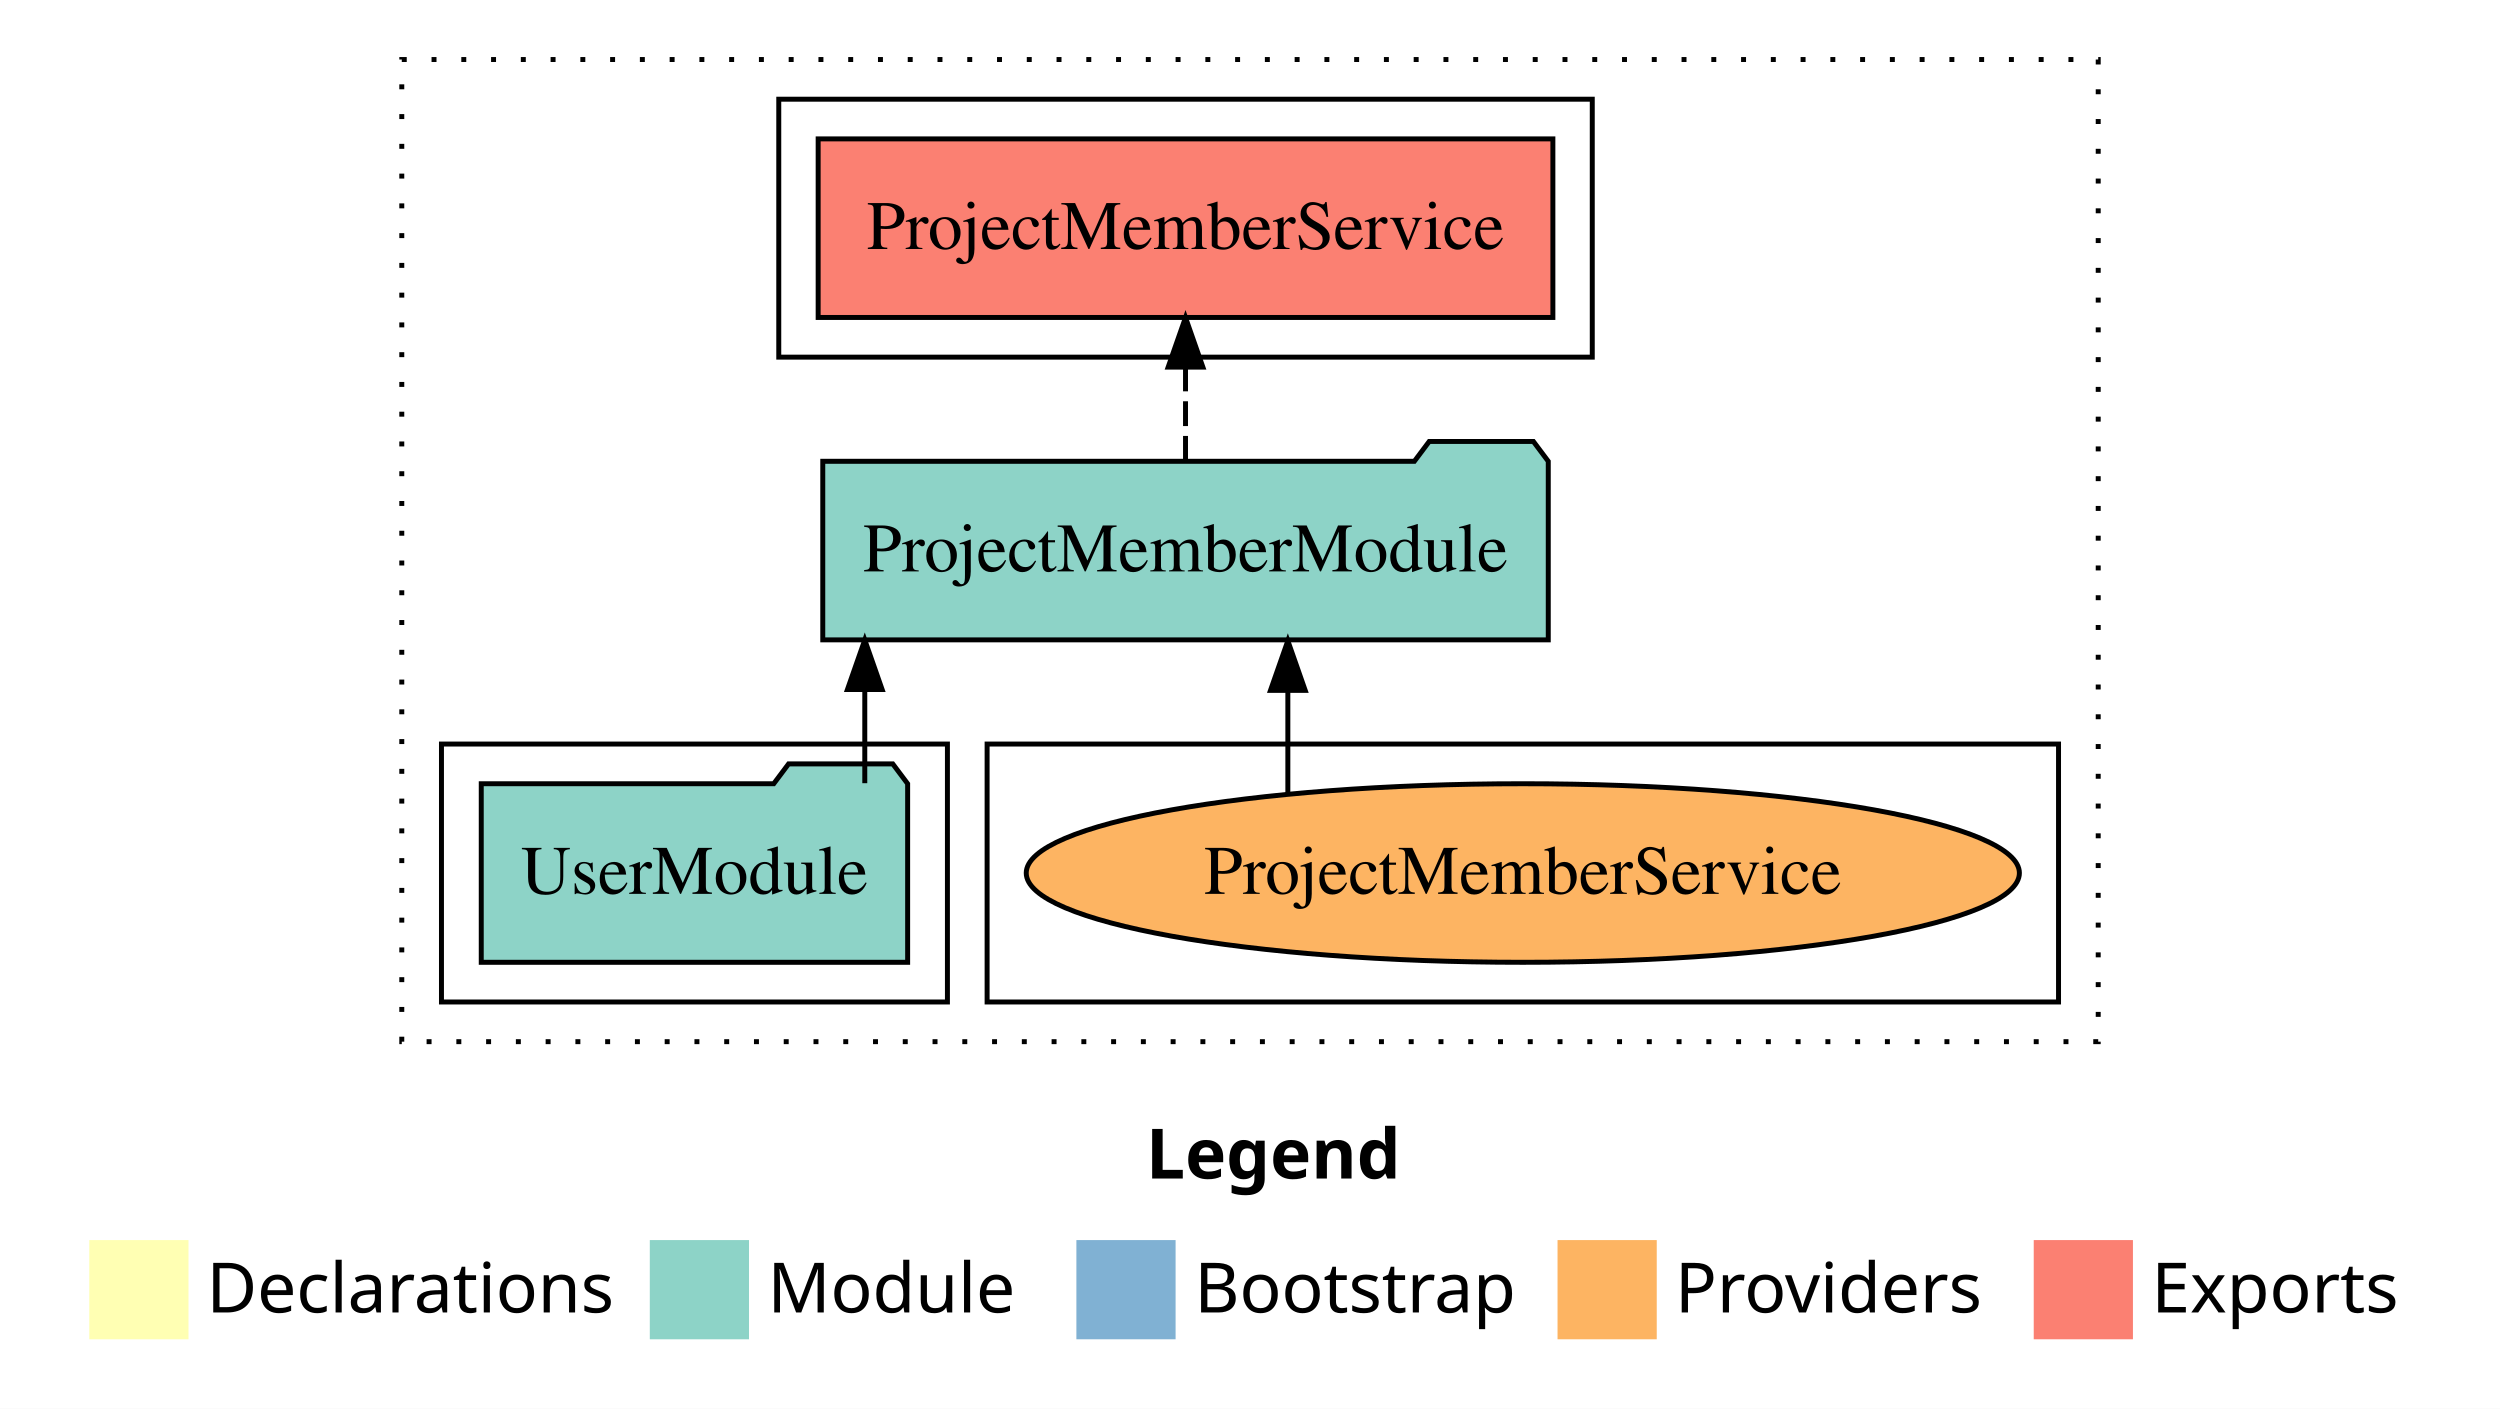
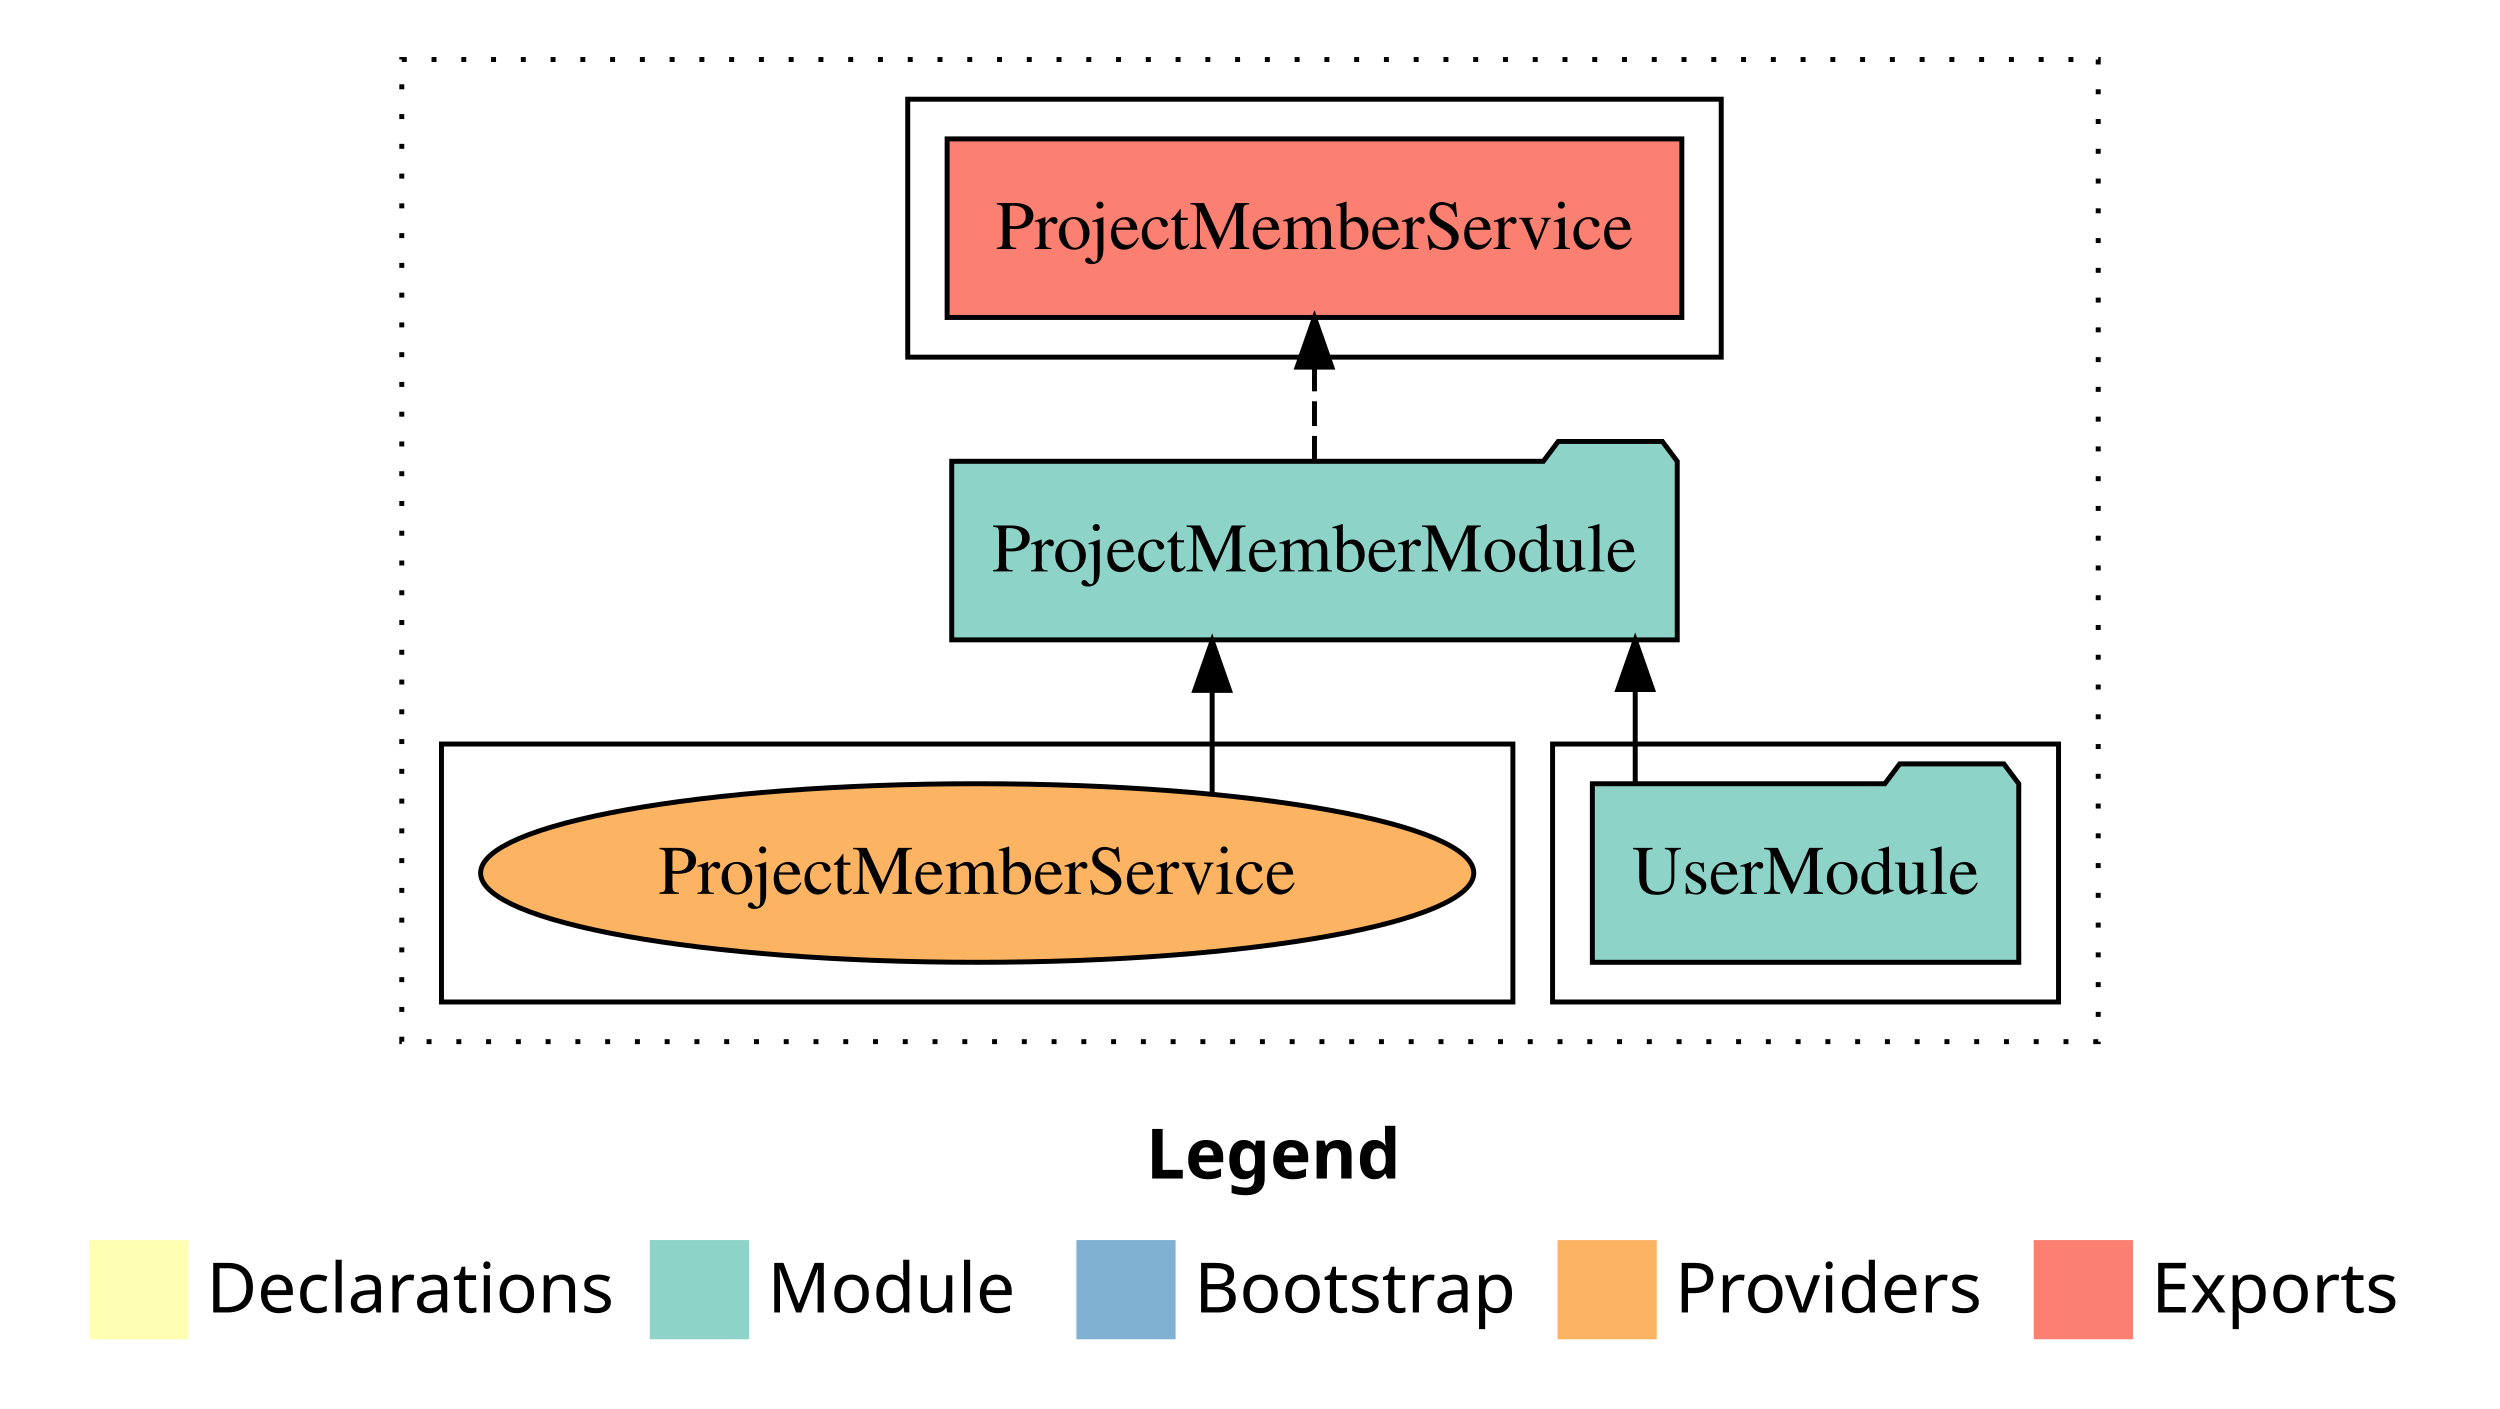
<svg xmlns="http://www.w3.org/2000/svg" width="504pt" height="284pt" viewBox="0.00 0.00 504.00 284.00">
  <g id="graph0" class="graph" transform="scale(1 1) rotate(0) translate(4 280)">
    <polygon fill="white" stroke="transparent" points="-4,4 -4,-280 500,-280 500,4 -4,4" />
    <text text-anchor="start" x="227.01" y="-42.4" font-family="Times-12" font-weight="bold" font-size="14.00">Legend</text>
    <polygon fill="#ffffb3" stroke="transparent" points="14,-10 14,-30 34,-30 34,-10 14,-10" />
    <text text-anchor="start" x="37.63" y="-15.4" font-family="Times-12" font-size="14.00">  Declarations</text>
    <polygon fill="#8dd3c7" stroke="transparent" points="127,-10 127,-30 147,-30 147,-10 127,-10" />
    <text text-anchor="start" x="150.73" y="-15.4" font-family="Times-12" font-size="14.00">  Module</text>
    <polygon fill="#80b1d3" stroke="transparent" points="213,-10 213,-30 233,-30 233,-10 213,-10" />
    <text text-anchor="start" x="236.78" y="-15.4" font-family="Times-12" font-size="14.00">  Bootstrap</text>
    <polygon fill="#fdb462" stroke="transparent" points="310,-10 310,-30 330,-30 330,-10 310,-10" />
    <text text-anchor="start" x="333.67" y="-15.4" font-family="Times-12" font-size="14.00">  Providers</text>
    <polygon fill="#fb8072" stroke="transparent" points="406,-10 406,-30 426,-30 426,-10 406,-10" />
    <text text-anchor="start" x="429.73" y="-15.4" font-family="Times-12" font-size="14.00">  Exports</text>
    <g id="clust1" class="cluster">
      <polygon fill="none" stroke="black" stroke-dasharray="1,5" points="77,-70 77,-268 419,-268 419,-70 77,-70" />
    </g>
-     <g id="clust6" class="cluster">
-       <polygon fill="none" stroke="black" points="195,-78 195,-130 411,-130 411,-78 195,-78" />
+     <g id="clust3" class="cluster">
+       <polygon fill="none" stroke="black" points="309,-78 309,-130 411,-130 411,-78 309,-78" />
    </g>
    <g id="clust4" class="cluster">
-       <polygon fill="none" stroke="black" points="153,-208 153,-260 317,-260 317,-208 153,-208" />
+       <polygon fill="none" stroke="black" points="179,-208 179,-260 343,-260 343,-208 179,-208" />
    </g>
-     <g id="clust3" class="cluster">
-       <polygon fill="none" stroke="black" points="85,-78 85,-130 187,-130 187,-78 85,-78" />
+     <g id="clust6" class="cluster">
+       <polygon fill="none" stroke="black" points="85,-78 85,-130 301,-130 301,-78 85,-78" />
    </g>
    <g id="node1" class="node">
-       <polygon fill="#8dd3c7" stroke="black" points="178.98,-122 175.98,-126 154.98,-126 151.98,-122 93.02,-122 93.02,-86 178.98,-86 178.98,-122" />
-       <text text-anchor="middle" x="136" y="-99.8" font-family="Times,serif" font-size="14.00">UserModule</text>
+       <polygon fill="#8dd3c7" stroke="black" points="402.98,-122 399.98,-126 378.98,-126 375.98,-122 317.02,-122 317.02,-86 402.98,-86 402.98,-122" />
+       <text text-anchor="middle" x="360" y="-99.8" font-family="Times,serif" font-size="14.00">UserModule</text>
    </g>
    <g id="node2" class="node">
-       <polygon fill="#8dd3c7" stroke="black" points="308.13,-187 305.13,-191 284.13,-191 281.13,-187 161.87,-187 161.87,-151 308.13,-151 308.13,-187" />
-       <text text-anchor="middle" x="235" y="-164.8" font-family="Times,serif" font-size="14.00">ProjectMemberModule</text>
+       <polygon fill="#8dd3c7" stroke="black" points="334.13,-187 331.13,-191 310.13,-191 307.13,-187 187.87,-187 187.87,-151 334.13,-151 334.13,-187" />
+       <text text-anchor="middle" x="261" y="-164.8" font-family="Times,serif" font-size="14.00">ProjectMemberModule</text>
    </g>
    <g id="edge1" class="edge">
-       <path fill="none" stroke="black" d="M170.34,-122.11C170.34,-122.11 170.34,-140.99 170.34,-140.99" />
-       <polygon fill="black" stroke="black" points="166.84,-140.99 170.34,-150.99 173.84,-140.99 166.84,-140.99" />
+       <path fill="none" stroke="black" d="M325.66,-122.11C325.66,-122.11 325.66,-140.99 325.66,-140.99" />
+       <polygon fill="black" stroke="black" points="322.16,-140.99 325.66,-150.99 329.16,-140.99 322.16,-140.99" />
    </g>
    <g id="node3" class="node">
-       <polygon fill="#fb8072" stroke="black" points="309.06,-252 160.94,-252 160.94,-216 309.06,-216 309.06,-252" />
-       <text text-anchor="middle" x="235" y="-229.8" font-family="Times,serif" font-size="14.00">ProjectMemberService </text>
+       <polygon fill="#fb8072" stroke="black" points="335.06,-252 186.94,-252 186.94,-216 335.06,-216 335.06,-252" />
+       <text text-anchor="middle" x="261" y="-229.8" font-family="Times,serif" font-size="14.00">ProjectMemberService </text>
    </g>
    <g id="edge2" class="edge">
-       <path fill="none" stroke="black" stroke-dasharray="5,2" d="M235,-187.11C235,-187.11 235,-205.99 235,-205.99" />
-       <polygon fill="black" stroke="black" points="231.5,-205.99 235,-215.99 238.5,-205.99 231.5,-205.99" />
+       <path fill="none" stroke="black" stroke-dasharray="5,2" d="M261,-187.11C261,-187.11 261,-205.99 261,-205.99" />
+       <polygon fill="black" stroke="black" points="257.5,-205.99 261,-215.99 264.5,-205.99 257.5,-205.99" />
    </g>
    <g id="node4" class="node">
-       <ellipse fill="#fdb462" stroke="black" cx="303" cy="-104" rx="100.11" ry="18" />
-       <text text-anchor="middle" x="303" y="-99.8" font-family="Times,serif" font-size="14.00">ProjectMemberService</text>
+       <ellipse fill="#fdb462" stroke="black" cx="193" cy="-104" rx="100.11" ry="18" />
+       <text text-anchor="middle" x="193" y="-99.8" font-family="Times,serif" font-size="14.00">ProjectMemberService</text>
    </g>
    <g id="edge3" class="edge">
-       <path fill="none" stroke="black" d="M255.63,-120.07C255.63,-120.07 255.63,-140.82 255.63,-140.82" />
-       <polygon fill="black" stroke="black" points="252.13,-140.82 255.63,-150.82 259.13,-140.82 252.13,-140.82" />
+       <path fill="none" stroke="black" d="M240.37,-120.07C240.37,-120.07 240.37,-140.82 240.37,-140.82" />
+       <polygon fill="black" stroke="black" points="236.87,-140.82 240.37,-150.82 243.87,-140.82 236.87,-140.82" />
    </g>
  </g>
</svg>
